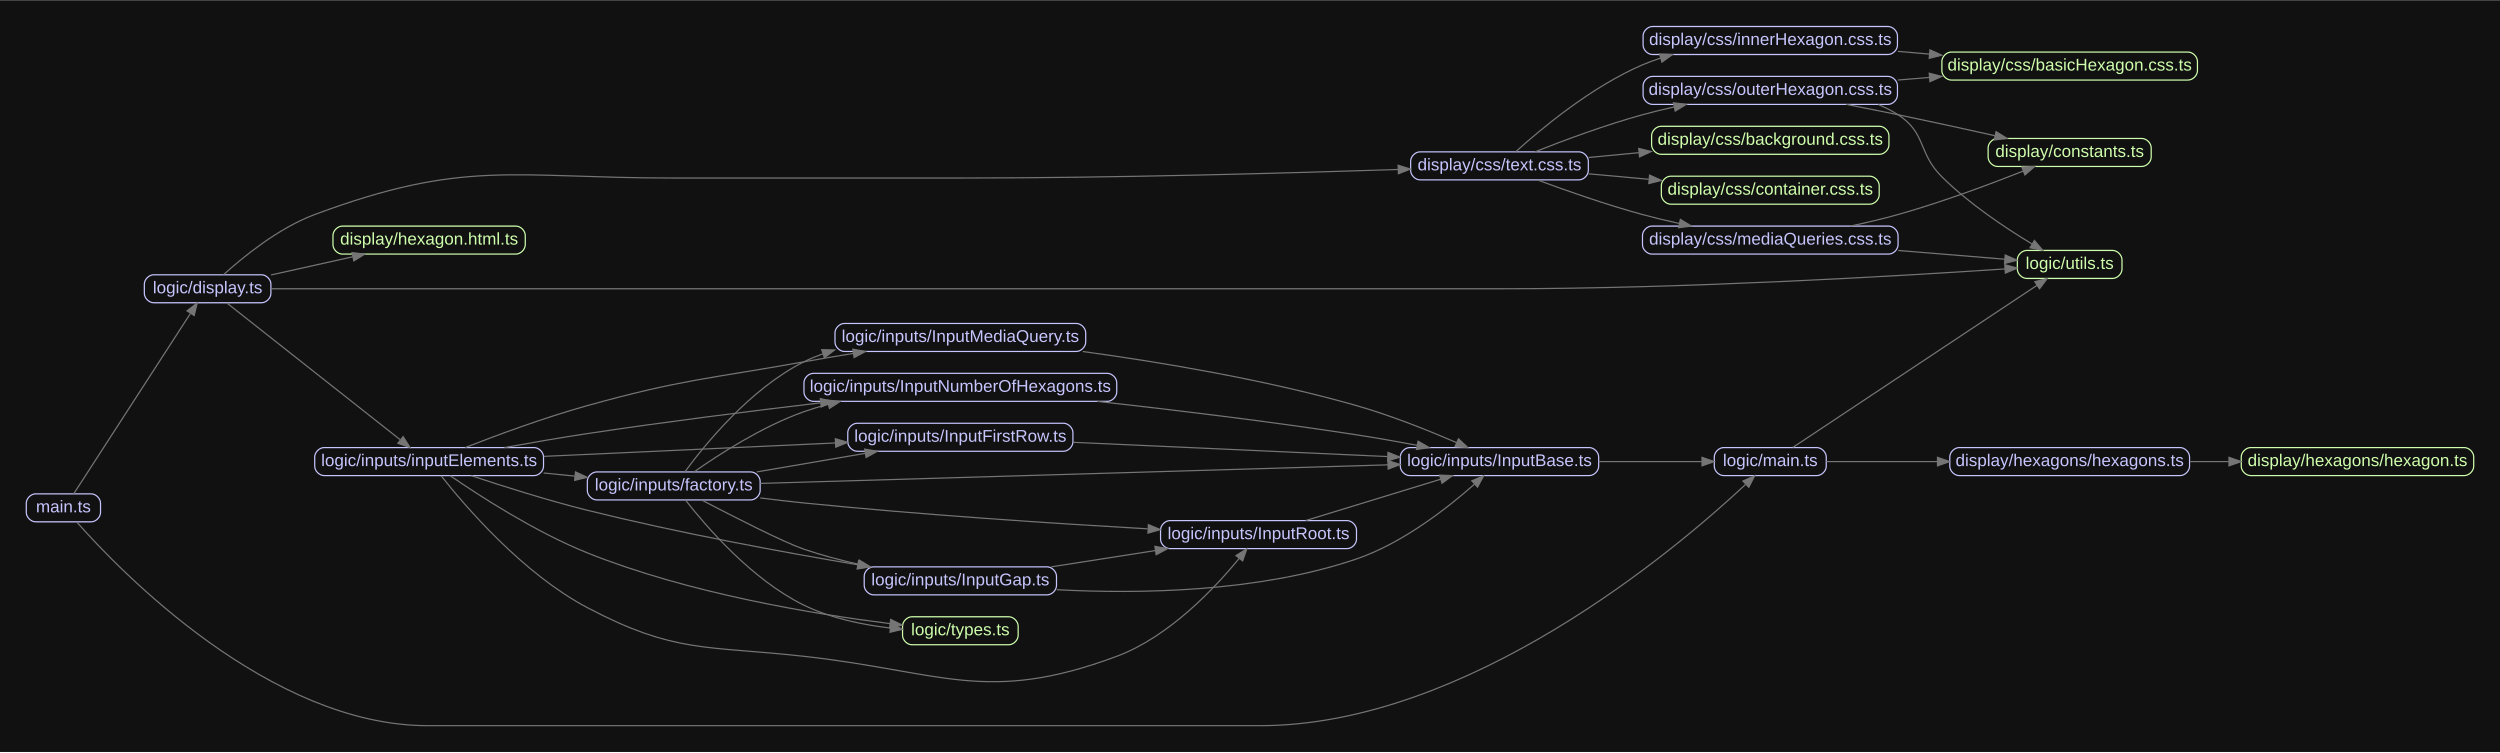
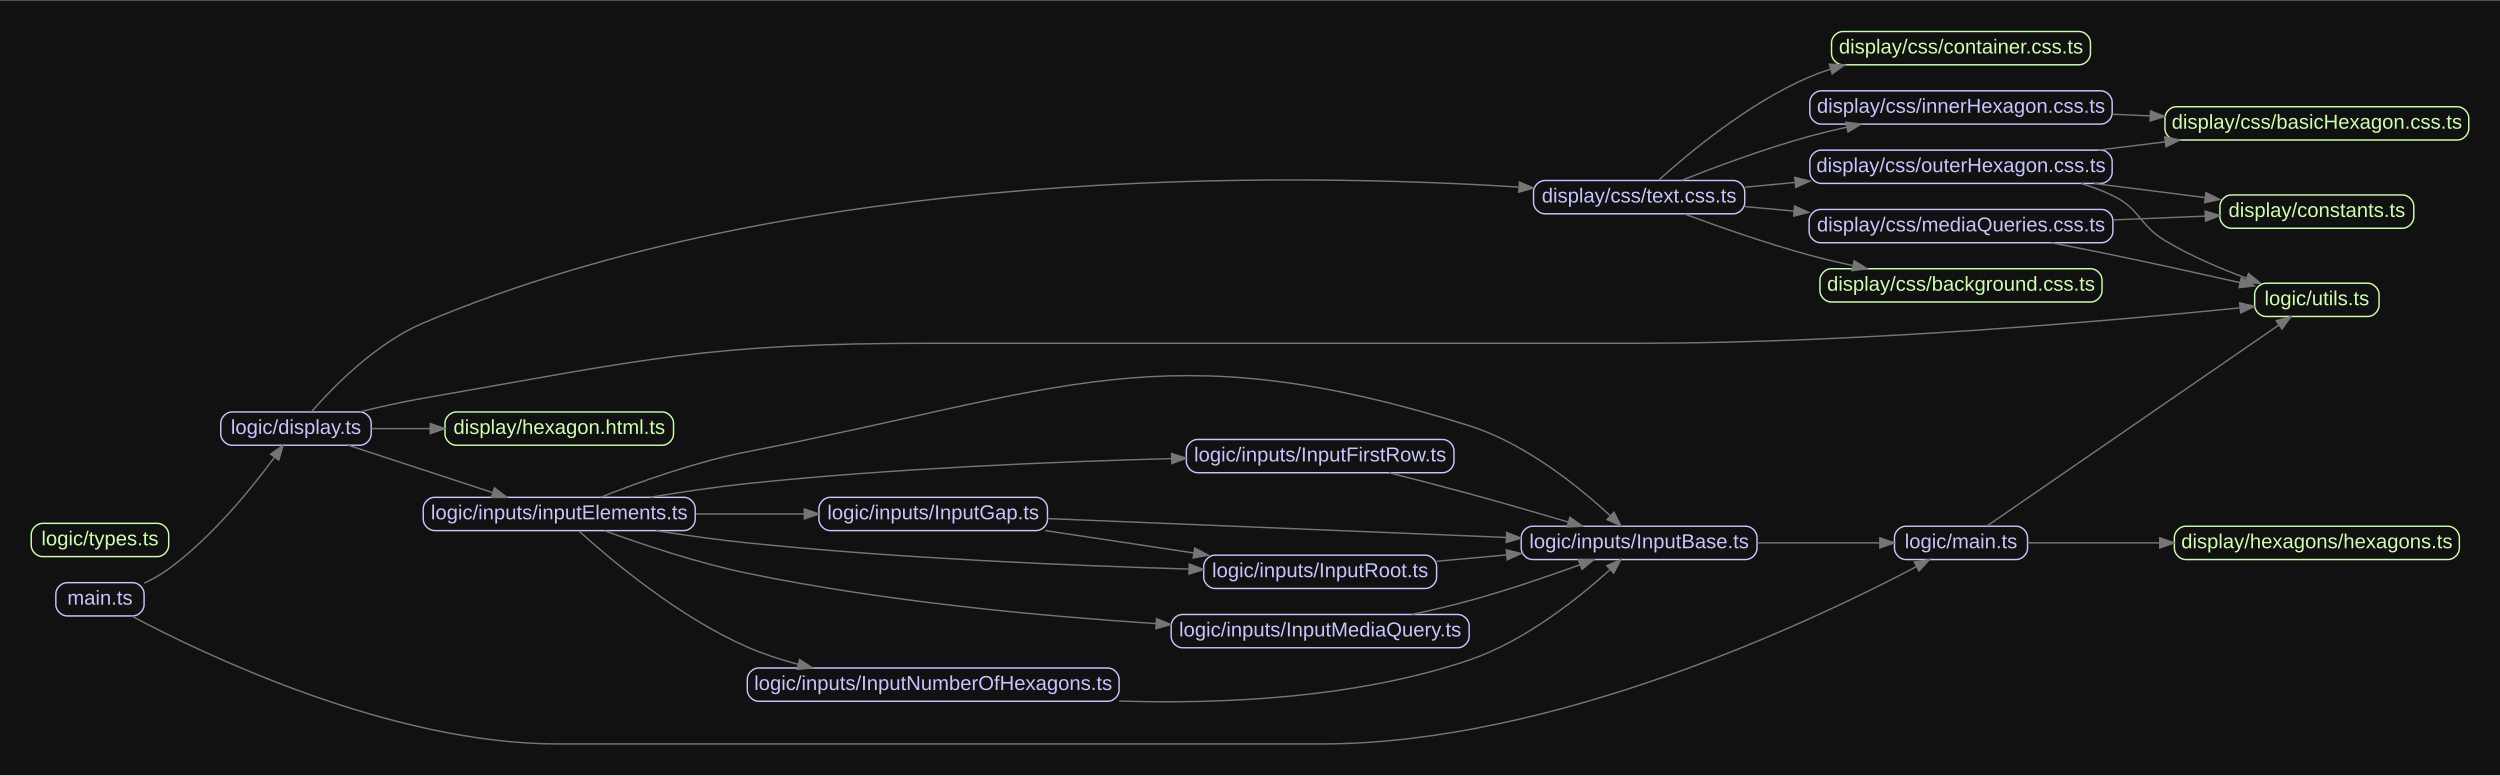
- <svg xmlns="http://www.w3.org/2000/svg" width="2054pt" height="618pt" viewBox="0.00 0.00 2054.20 617.70">
-   <g id="graph0" class="graph" transform="scale(1 1) rotate(0) translate(21.6 596.1)">
-     <polygon fill="#111111" stroke="transparent" points="-21.6,21.6 -21.6,-596.1 2032.6,-596.1 2032.6,21.6 -21.6,21.6" />
+ <svg xmlns="http://www.w3.org/2000/svg" width="1728pt" height="536pt" viewBox="0.00 0.00 1728.20 535.70">
+   <g id="graph0" class="graph" transform="scale(1 1) rotate(0) translate(21.6 514.1)">
+     <polygon fill="#111111" stroke="transparent" points="-21.6,21.6 -21.6,-514.1 1706.6,-514.1 1706.6,21.6 -21.6,21.6" />
    <g id="node1" class="node">
-       <path fill="none" stroke="#cfffac" d="M1738.33,-482.5C1738.33,-482.5 1619.67,-482.5 1619.67,-482.5 1615.83,-482.5 1612,-478.67 1612,-474.83 1612,-474.83 1612,-467.17 1612,-467.17 1612,-463.33 1615.83,-459.5 1619.67,-459.5 1619.67,-459.5 1738.33,-459.5 1738.33,-459.5 1742.17,-459.5 1746,-463.33 1746,-467.17 1746,-467.17 1746,-474.83 1746,-474.83 1746,-478.67 1742.17,-482.5 1738.33,-482.5" />
-       <text text-anchor="middle" x="1679" y="-467.3" font-family="Arial" font-size="14.00" fill="#cfffac">display/constants.ts</text>
+       <path fill="none" stroke="#cfffac" d="M1639.33,-379.5C1639.33,-379.5 1520.67,-379.5 1520.67,-379.5 1516.83,-379.5 1513,-375.67 1513,-371.83 1513,-371.83 1513,-364.17 1513,-364.17 1513,-360.33 1516.83,-356.5 1520.67,-356.5 1520.67,-356.5 1639.33,-356.5 1639.33,-356.5 1643.17,-356.5 1647,-360.33 1647,-364.17 1647,-364.17 1647,-371.83 1647,-371.83 1647,-375.67 1643.17,-379.5 1639.33,-379.5" />
+       <text text-anchor="middle" x="1580" y="-364.3" font-family="Arial" font-size="14.00" fill="#cfffac">display/constants.ts</text>
    </g>
    <g id="node2" class="node">
-       <path fill="none" stroke="#cfffac" d="M1522.83,-492.5C1522.83,-492.5 1343.17,-492.5 1343.17,-492.5 1339.33,-492.5 1335.5,-488.67 1335.5,-484.83 1335.5,-484.83 1335.5,-477.17 1335.5,-477.17 1335.5,-473.33 1339.33,-469.5 1343.17,-469.5 1343.17,-469.5 1522.83,-469.5 1522.83,-469.5 1526.67,-469.5 1530.5,-473.33 1530.5,-477.17 1530.5,-477.17 1530.5,-484.83 1530.5,-484.83 1530.5,-488.67 1526.67,-492.5 1522.83,-492.5" />
-       <text text-anchor="middle" x="1433" y="-477.3" font-family="Arial" font-size="14.00" fill="#cfffac">display/css/background.css.ts</text>
+       <path fill="none" stroke="#cfffac" d="M1423.83,-328.5C1423.83,-328.5 1244.17,-328.5 1244.17,-328.5 1240.33,-328.5 1236.5,-324.67 1236.5,-320.83 1236.5,-320.83 1236.5,-313.17 1236.5,-313.17 1236.5,-309.33 1240.33,-305.5 1244.17,-305.5 1244.17,-305.5 1423.83,-305.5 1423.83,-305.5 1427.67,-305.5 1431.5,-309.33 1431.5,-313.17 1431.5,-313.17 1431.5,-320.83 1431.5,-320.83 1431.5,-324.67 1427.67,-328.5 1423.83,-328.5" />
+       <text text-anchor="middle" x="1334" y="-313.3" font-family="Arial" font-size="14.00" fill="#cfffac">display/css/background.css.ts</text>
    </g>
    <g id="node3" class="node">
-       <path fill="none" stroke="#cfffac" d="M1776.33,-553.5C1776.33,-553.5 1581.67,-553.5 1581.67,-553.5 1577.83,-553.5 1574,-549.67 1574,-545.83 1574,-545.83 1574,-538.17 1574,-538.17 1574,-534.33 1577.83,-530.5 1581.67,-530.5 1581.67,-530.5 1776.33,-530.5 1776.33,-530.5 1780.17,-530.5 1784,-534.33 1784,-538.17 1784,-538.17 1784,-545.83 1784,-545.83 1784,-549.67 1780.17,-553.5 1776.33,-553.5" />
-       <text text-anchor="middle" x="1679" y="-538.3" font-family="Arial" font-size="14.00" fill="#cfffac">display/css/basicHexagon.css.ts</text>
+       <path fill="none" stroke="#cfffac" d="M1677.33,-440.5C1677.33,-440.5 1482.67,-440.5 1482.67,-440.5 1478.83,-440.5 1475,-436.67 1475,-432.83 1475,-432.83 1475,-425.17 1475,-425.17 1475,-421.33 1478.83,-417.5 1482.67,-417.5 1482.67,-417.5 1677.33,-417.5 1677.33,-417.5 1681.17,-417.5 1685,-421.33 1685,-425.17 1685,-425.17 1685,-432.83 1685,-432.83 1685,-436.67 1681.17,-440.5 1677.33,-440.5" />
+       <text text-anchor="middle" x="1580" y="-425.3" font-family="Arial" font-size="14.00" fill="#cfffac">display/css/basicHexagon.css.ts</text>
    </g>
    <g id="node4" class="node">
-       <path fill="none" stroke="#cfffac" d="M1514.83,-451.5C1514.83,-451.5 1351.17,-451.5 1351.17,-451.5 1347.33,-451.5 1343.5,-447.67 1343.5,-443.83 1343.5,-443.83 1343.5,-436.17 1343.5,-436.17 1343.5,-432.33 1347.33,-428.5 1351.17,-428.5 1351.17,-428.5 1514.83,-428.5 1514.83,-428.5 1518.67,-428.5 1522.5,-432.33 1522.5,-436.17 1522.5,-436.17 1522.5,-443.83 1522.5,-443.83 1522.5,-447.67 1518.67,-451.5 1514.83,-451.5" />
-       <text text-anchor="middle" x="1433" y="-436.3" font-family="Arial" font-size="14.00" fill="#cfffac">display/css/container.css.ts</text>
+       <path fill="none" stroke="#cfffac" d="M1415.83,-492.5C1415.83,-492.5 1252.17,-492.5 1252.17,-492.5 1248.33,-492.5 1244.5,-488.67 1244.5,-484.83 1244.5,-484.83 1244.5,-477.17 1244.5,-477.17 1244.5,-473.33 1248.33,-469.5 1252.17,-469.5 1252.17,-469.5 1415.83,-469.5 1415.83,-469.5 1419.67,-469.5 1423.5,-473.33 1423.5,-477.17 1423.5,-477.17 1423.5,-484.83 1423.5,-484.83 1423.5,-488.67 1419.67,-492.5 1415.83,-492.5" />
+       <text text-anchor="middle" x="1334" y="-477.3" font-family="Arial" font-size="14.00" fill="#cfffac">display/css/container.css.ts</text>
    </g>
    <g id="node5" class="node">
-       <path fill="none" stroke="#c6c5fe" d="M1529.83,-574.5C1529.83,-574.5 1336.17,-574.5 1336.17,-574.5 1332.33,-574.5 1328.5,-570.67 1328.5,-566.83 1328.5,-566.83 1328.5,-559.17 1328.5,-559.17 1328.5,-555.33 1332.33,-551.5 1336.17,-551.5 1336.17,-551.5 1529.83,-551.5 1529.83,-551.5 1533.67,-551.5 1537.5,-555.33 1537.5,-559.17 1537.5,-559.17 1537.5,-566.83 1537.5,-566.83 1537.5,-570.67 1533.67,-574.5 1529.83,-574.5" />
-       <text text-anchor="middle" x="1433" y="-559.3" font-family="Arial" font-size="14.00" fill="#c6c5fe">display/css/innerHexagon.css.ts</text>
+       <path fill="none" stroke="#c6c5fe" d="M1430.83,-451.5C1430.83,-451.5 1237.17,-451.5 1237.17,-451.5 1233.33,-451.5 1229.5,-447.67 1229.5,-443.83 1229.5,-443.83 1229.5,-436.17 1229.5,-436.17 1229.5,-432.33 1233.33,-428.5 1237.17,-428.5 1237.17,-428.5 1430.83,-428.5 1430.83,-428.5 1434.67,-428.5 1438.5,-432.33 1438.5,-436.17 1438.5,-436.17 1438.5,-443.83 1438.5,-443.83 1438.5,-447.67 1434.67,-451.5 1430.83,-451.5" />
+       <text text-anchor="middle" x="1334" y="-436.3" font-family="Arial" font-size="14.00" fill="#c6c5fe">display/css/innerHexagon.css.ts</text>
    </g>
    <g id="edge1" class="edge">
-       <path fill="none" stroke="#757575" d="M1537.83,-554.06C1546.41,-553.33 1555.11,-552.58 1563.76,-551.83" />
-       <polygon fill="#757575" stroke="#757575" points="1564.21,-555.31 1573.87,-550.96 1563.61,-548.33 1564.21,-555.31" />
+       <path fill="none" stroke="#757575" d="M1438.83,-435.32C1447.41,-434.93 1456.11,-434.54 1464.76,-434.15" />
+       <polygon fill="#757575" stroke="#757575" points="1465.04,-437.64 1474.87,-433.69 1464.72,-430.65 1465.04,-437.64" />
    </g>
    <g id="node6" class="node">
-       <path fill="none" stroke="#c6c5fe" d="M1530.33,-410.5C1530.33,-410.5 1335.67,-410.5 1335.67,-410.5 1331.83,-410.5 1328,-406.67 1328,-402.83 1328,-402.83 1328,-395.17 1328,-395.17 1328,-391.33 1331.83,-387.5 1335.67,-387.5 1335.67,-387.5 1530.33,-387.5 1530.33,-387.5 1534.17,-387.5 1538,-391.33 1538,-395.17 1538,-395.17 1538,-402.83 1538,-402.83 1538,-406.67 1534.17,-410.5 1530.33,-410.5" />
-       <text text-anchor="middle" x="1433" y="-395.3" font-family="Arial" font-size="14.00" fill="#c6c5fe">display/css/mediaQueries.css.ts</text>
+       <path fill="none" stroke="#c6c5fe" d="M1431.33,-369.5C1431.33,-369.5 1236.67,-369.5 1236.67,-369.5 1232.83,-369.5 1229,-365.67 1229,-361.83 1229,-361.83 1229,-354.17 1229,-354.17 1229,-350.33 1232.83,-346.5 1236.67,-346.5 1236.67,-346.5 1431.33,-346.5 1431.33,-346.5 1435.17,-346.5 1439,-350.33 1439,-354.17 1439,-354.17 1439,-361.83 1439,-361.83 1439,-365.67 1435.17,-369.5 1431.33,-369.5" />
+       <text text-anchor="middle" x="1334" y="-354.3" font-family="Arial" font-size="14.00" fill="#c6c5fe">display/css/mediaQueries.css.ts</text>
    </g>
    <g id="edge2" class="edge">
-       <path fill="none" stroke="#757575" d="M1498.71,-410.5C1511.8,-413.26 1525.41,-416.46 1538,-420 1573.53,-430 1612.94,-444.69 1640.87,-455.74" />
-       <polygon fill="#757575" stroke="#757575" points="1639.66,-459.03 1650.25,-459.49 1642.26,-452.53 1639.66,-459.03" />
+       <path fill="none" stroke="#757575" d="M1439.19,-362.27C1460.57,-363.15 1482.7,-364.05 1502.88,-364.88" />
+       <polygon fill="#757575" stroke="#757575" points="1502.79,-368.38 1512.92,-365.29 1503.07,-361.39 1502.79,-368.38" />
    </g>
    <g id="node7" class="node">
-       <path fill="none" stroke="#cfffac" d="M1714.33,-390.5C1714.33,-390.5 1643.67,-390.5 1643.67,-390.5 1639.83,-390.5 1636,-386.67 1636,-382.83 1636,-382.83 1636,-375.17 1636,-375.17 1636,-371.33 1639.83,-367.5 1643.67,-367.5 1643.67,-367.5 1714.33,-367.5 1714.33,-367.5 1718.17,-367.5 1722,-371.33 1722,-375.17 1722,-375.17 1722,-382.83 1722,-382.83 1722,-386.67 1718.17,-390.5 1714.33,-390.5" />
-       <text text-anchor="middle" x="1679" y="-375.3" font-family="Arial" font-size="14.00" fill="#cfffac">logic/utils.ts</text>
+       <path fill="none" stroke="#cfffac" d="M1615.33,-318.5C1615.33,-318.5 1544.67,-318.5 1544.67,-318.5 1540.83,-318.5 1537,-314.67 1537,-310.83 1537,-310.83 1537,-303.17 1537,-303.17 1537,-299.33 1540.83,-295.5 1544.67,-295.5 1544.67,-295.5 1615.33,-295.5 1615.33,-295.5 1619.17,-295.5 1623,-299.33 1623,-303.17 1623,-303.17 1623,-310.83 1623,-310.83 1623,-314.67 1619.17,-318.5 1615.33,-318.5" />
+       <text text-anchor="middle" x="1580" y="-303.3" font-family="Arial" font-size="14.00" fill="#cfffac">logic/utils.ts</text>
    </g>
    <g id="edge3" class="edge">
-       <path fill="none" stroke="#757575" d="M1538.19,-390.46C1568.35,-387.99 1600.01,-385.39 1625.55,-383.3" />
-       <polygon fill="#757575" stroke="#757575" points="1626.06,-386.77 1635.74,-382.46 1625.49,-379.79 1626.06,-386.77" />
+       <path fill="none" stroke="#757575" d="M1396.37,-346.49C1410.4,-343.78 1425.23,-340.85 1439,-338 1468.18,-331.96 1500.68,-324.79 1527.02,-318.87" />
+       <polygon fill="#757575" stroke="#757575" points="1527.81,-322.28 1536.79,-316.67 1526.27,-315.45 1527.81,-322.28" />
    </g>
    <g id="node8" class="node">
-       <path fill="none" stroke="#c6c5fe" d="M1529.83,-533.5C1529.83,-533.5 1336.17,-533.5 1336.17,-533.5 1332.33,-533.5 1328.5,-529.67 1328.5,-525.83 1328.5,-525.83 1328.5,-518.17 1328.5,-518.17 1328.5,-514.33 1332.33,-510.5 1336.17,-510.5 1336.17,-510.5 1529.83,-510.5 1529.83,-510.5 1533.67,-510.5 1537.5,-514.33 1537.5,-518.17 1537.5,-518.17 1537.5,-525.83 1537.5,-525.83 1537.5,-529.67 1533.67,-533.5 1529.83,-533.5" />
-       <text text-anchor="middle" x="1433" y="-518.3" font-family="Arial" font-size="14.00" fill="#c6c5fe">display/css/outerHexagon.css.ts</text>
+       <path fill="none" stroke="#c6c5fe" d="M1430.83,-410.5C1430.83,-410.5 1237.17,-410.5 1237.17,-410.5 1233.33,-410.5 1229.5,-406.67 1229.5,-402.83 1229.5,-402.83 1229.5,-395.17 1229.5,-395.17 1229.5,-391.33 1233.33,-387.5 1237.17,-387.5 1237.17,-387.5 1430.83,-387.5 1430.83,-387.5 1434.67,-387.5 1438.5,-391.33 1438.5,-395.17 1438.5,-395.17 1438.5,-402.83 1438.5,-402.83 1438.5,-406.67 1434.67,-410.5 1430.83,-410.5" />
+       <text text-anchor="middle" x="1334" y="-395.3" font-family="Arial" font-size="14.00" fill="#c6c5fe">display/css/outerHexagon.css.ts</text>
    </g>
    <g id="edge4" class="edge">
-       <path fill="none" stroke="#757575" d="M1495.37,-510.49C1509.4,-507.78 1524.23,-504.85 1538,-502 1564.14,-496.59 1592.94,-490.28 1617.59,-484.76" />
-       <polygon fill="#757575" stroke="#757575" points="1618.54,-488.14 1627.53,-482.53 1617,-481.31 1618.54,-488.14" />
+       <path fill="none" stroke="#757575" d="M1425.86,-387.46C1451.11,-384.25 1478.27,-380.8 1502.6,-377.71" />
+       <polygon fill="#757575" stroke="#757575" points="1503.37,-381.14 1512.84,-376.41 1502.48,-374.19 1503.37,-381.14" />
    </g>
    <g id="edge5" class="edge">
-       <path fill="none" stroke="#757575" d="M1537.83,-530.51C1546.41,-531.21 1555.11,-531.93 1563.76,-532.64" />
-       <polygon fill="#757575" stroke="#757575" points="1563.62,-536.14 1573.87,-533.46 1564.19,-529.16 1563.62,-536.14" />
+       <path fill="none" stroke="#757575" d="M1428.64,-410.51C1443.85,-412.38 1459.69,-414.33 1475.13,-416.23" />
+       <polygon fill="#757575" stroke="#757575" points="1474.86,-419.72 1485.21,-417.47 1475.71,-412.77 1474.86,-419.72" />
    </g>
    <g id="edge6" class="edge">
-       <path fill="none" stroke="#757575" d="M1521.66,-510.4C1527.39,-508.06 1532.9,-505.29 1538,-502 1561.31,-486.96 1554.29,-470.53 1574,-451 1596.25,-428.95 1625.99,-409.12 1647.96,-395.88" />
-       <polygon fill="#757575" stroke="#757575" points="1650.03,-398.73 1656.86,-390.63 1646.47,-392.7 1650.03,-398.73" />
+       <path fill="none" stroke="#757575" d="M1416.95,-387.49C1424.58,-385.16 1432.05,-382.36 1439,-379 1458.01,-369.81 1456.92,-358.91 1475,-348 1492.46,-337.46 1513.12,-328.66 1531.4,-321.95" />
+       <polygon fill="#757575" stroke="#757575" points="1532.75,-325.19 1541,-318.54 1530.4,-318.59 1532.75,-325.19" />
    </g>
    <g id="node9" class="node">
-       <path fill="none" stroke="#c6c5fe" d="M1275.83,-471.5C1275.83,-471.5 1145.17,-471.5 1145.17,-471.5 1141.33,-471.5 1137.5,-467.67 1137.5,-463.83 1137.5,-463.83 1137.5,-456.17 1137.5,-456.17 1137.5,-452.33 1141.33,-448.5 1145.17,-448.5 1145.17,-448.5 1275.83,-448.5 1275.83,-448.5 1279.67,-448.5 1283.5,-452.33 1283.5,-456.17 1283.5,-456.17 1283.5,-463.83 1283.5,-463.83 1283.5,-467.67 1279.67,-471.5 1275.83,-471.5" />
-       <text text-anchor="middle" x="1210.5" y="-456.3" font-family="Arial" font-size="14.00" fill="#c6c5fe">display/css/text.css.ts</text>
+       <path fill="none" stroke="#c6c5fe" d="M1176.83,-389.5C1176.83,-389.5 1046.17,-389.5 1046.17,-389.5 1042.33,-389.5 1038.5,-385.67 1038.5,-381.83 1038.5,-381.83 1038.5,-374.17 1038.5,-374.17 1038.5,-370.33 1042.33,-366.5 1046.17,-366.5 1046.17,-366.5 1176.83,-366.5 1176.83,-366.5 1180.67,-366.5 1184.5,-370.33 1184.5,-374.17 1184.5,-374.17 1184.5,-381.83 1184.5,-381.83 1184.5,-385.67 1180.67,-389.5 1176.83,-389.5" />
+       <text text-anchor="middle" x="1111.5" y="-374.3" font-family="Arial" font-size="14.00" fill="#c6c5fe">display/css/text.css.ts</text>
    </g>
    <g id="edge7" class="edge">
-       <path fill="none" stroke="#757575" d="M1283.7,-466.88C1296.94,-468.14 1311.01,-469.48 1325.02,-470.81" />
-       <polygon fill="#757575" stroke="#757575" points="1324.9,-474.32 1335.19,-471.78 1325.57,-467.35 1324.9,-474.32" />
+       <path fill="none" stroke="#757575" d="M1142.82,-366.36C1166.13,-357.71 1199.28,-346.06 1229,-338 1238.67,-335.38 1248.92,-332.92 1259.07,-330.68" />
+       <polygon fill="#757575" stroke="#757575" points="1260.12,-334.03 1269.17,-328.51 1258.65,-327.19 1260.12,-334.03" />
    </g>
    <g id="edge8" class="edge">
-       <path fill="none" stroke="#757575" d="M1283.7,-453.45C1299.51,-452.02 1316.51,-450.48 1333.16,-448.97" />
-       <polygon fill="#757575" stroke="#757575" points="1333.82,-452.42 1343.47,-448.03 1333.19,-445.45 1333.82,-452.42" />
+       <path fill="none" stroke="#757575" d="M1124.99,-389.74C1145.19,-408.01 1186.99,-443.02 1229,-461 1233.74,-463.03 1238.69,-464.85 1243.74,-466.49" />
+       <polygon fill="#757575" stroke="#757575" points="1242.98,-469.92 1253.56,-469.42 1244.98,-463.21 1242.98,-469.92" />
    </g>
    <g id="edge9" class="edge">
-       <path fill="none" stroke="#757575" d="M1223.99,-471.74C1244.19,-490.01 1285.99,-525.02 1328,-543 1332.74,-545.03 1337.69,-546.85 1342.74,-548.49" />
-       <polygon fill="#757575" stroke="#757575" points="1341.98,-551.92 1352.56,-551.42 1343.98,-545.21 1341.98,-551.92" />
+       <path fill="none" stroke="#757575" d="M1140.83,-389.62C1164.17,-398.85 1198.32,-411.57 1229,-420 1237.37,-422.3 1246.2,-424.43 1255.02,-426.38" />
+       <polygon fill="#757575" stroke="#757575" points="1254.44,-429.83 1264.95,-428.5 1255.91,-422.99 1254.44,-429.83" />
    </g>
    <g id="edge10" class="edge">
-       <path fill="none" stroke="#757575" d="M1241.82,-448.36C1265.13,-439.71 1298.28,-428.06 1328,-420 1337.67,-417.38 1347.92,-414.92 1358.07,-412.68" />
-       <polygon fill="#757575" stroke="#757575" points="1359.12,-416.03 1368.17,-410.51 1357.65,-409.19 1359.12,-416.03" />
+       <path fill="none" stroke="#757575" d="M1184.7,-371.45C1195.58,-370.46 1207.02,-369.43 1218.53,-368.38" />
+       <polygon fill="#757575" stroke="#757575" points="1219,-371.85 1228.64,-367.47 1218.37,-364.88 1219,-371.85" />
    </g>
    <g id="edge11" class="edge">
-       <path fill="none" stroke="#757575" d="M1239.83,-471.62C1263.17,-480.85 1297.32,-493.57 1328,-502 1336.37,-504.3 1345.2,-506.43 1354.02,-508.38" />
-       <polygon fill="#757575" stroke="#757575" points="1353.44,-511.83 1363.95,-510.5 1354.91,-504.99 1353.44,-511.83" />
+       <path fill="none" stroke="#757575" d="M1184.7,-384.88C1195.77,-385.93 1207.43,-387.04 1219.14,-388.16" />
+       <polygon fill="#757575" stroke="#757575" points="1219.15,-391.67 1229.44,-389.14 1219.82,-384.7 1219.15,-391.67" />
    </g>
    <g id="node10" class="node">
-       <path fill="none" stroke="#cfffac" d="M402.33,-410.5C402.33,-410.5 259.67,-410.5 259.67,-410.5 255.83,-410.5 252,-406.67 252,-402.83 252,-402.83 252,-395.17 252,-395.17 252,-391.33 255.83,-387.5 259.67,-387.5 259.67,-387.5 402.33,-387.5 402.33,-387.5 406.17,-387.5 410,-391.33 410,-395.17 410,-395.17 410,-402.83 410,-402.83 410,-406.67 406.17,-410.5 402.33,-410.5" />
-       <text text-anchor="middle" x="331" y="-395.3" font-family="Arial" font-size="14.00" fill="#cfffac">display/hexagon.html.ts</text>
+       <path fill="none" stroke="#cfffac" d="M436.33,-229.5C436.33,-229.5 293.67,-229.5 293.67,-229.5 289.83,-229.5 286,-225.67 286,-221.83 286,-221.83 286,-214.17 286,-214.17 286,-210.33 289.83,-206.5 293.67,-206.5 293.67,-206.5 436.33,-206.5 436.33,-206.5 440.17,-206.5 444,-210.33 444,-214.17 444,-214.17 444,-221.83 444,-221.83 444,-225.67 440.17,-229.5 436.33,-229.5" />
+       <text text-anchor="middle" x="365" y="-214.3" font-family="Arial" font-size="14.00" fill="#cfffac">display/hexagon.html.ts</text>
    </g>
    <g id="node11" class="node">
-       <path fill="none" stroke="#cfffac" d="M2003.33,-228.5C2003.33,-228.5 1827.67,-228.5 1827.67,-228.5 1823.83,-228.5 1820,-224.67 1820,-220.83 1820,-220.83 1820,-213.17 1820,-213.17 1820,-209.33 1823.83,-205.5 1827.67,-205.5 1827.67,-205.5 2003.33,-205.5 2003.33,-205.5 2007.17,-205.5 2011,-209.33 2011,-213.17 2011,-213.17 2011,-220.83 2011,-220.83 2011,-224.67 2007.17,-228.5 2003.33,-228.5" />
-       <text text-anchor="middle" x="1915.5" y="-213.3" font-family="Arial" font-size="14.00" fill="#cfffac">display/hexagons/hexagon.ts</text>
+       <path fill="none" stroke="#cfffac" d="M1670.83,-150.5C1670.83,-150.5 1489.17,-150.5 1489.17,-150.5 1485.33,-150.5 1481.5,-146.67 1481.5,-142.83 1481.5,-142.83 1481.5,-135.17 1481.5,-135.17 1481.5,-131.33 1485.33,-127.5 1489.17,-127.5 1489.17,-127.5 1670.83,-127.5 1670.83,-127.5 1674.67,-127.5 1678.5,-131.33 1678.5,-135.17 1678.5,-135.17 1678.5,-142.83 1678.5,-142.83 1678.5,-146.67 1674.67,-150.5 1670.83,-150.5" />
+       <text text-anchor="middle" x="1580" y="-135.3" font-family="Arial" font-size="14.00" fill="#cfffac">display/hexagons/hexagons.ts</text>
    </g>
    <g id="node12" class="node">
-       <path fill="none" stroke="#c6c5fe" d="M1769.83,-228.5C1769.83,-228.5 1588.17,-228.5 1588.17,-228.5 1584.33,-228.5 1580.5,-224.67 1580.5,-220.83 1580.5,-220.83 1580.5,-213.17 1580.5,-213.17 1580.5,-209.33 1584.33,-205.5 1588.17,-205.5 1588.17,-205.5 1769.83,-205.5 1769.83,-205.5 1773.67,-205.5 1777.5,-209.33 1777.5,-213.17 1777.5,-213.17 1777.5,-220.83 1777.5,-220.83 1777.5,-224.67 1773.67,-228.5 1769.83,-228.5" />
-       <text text-anchor="middle" x="1679" y="-213.3" font-family="Arial" font-size="14.00" fill="#c6c5fe">display/hexagons/hexagons.ts</text>
+       <path fill="none" stroke="#c6c5fe" d="M227.33,-229.5C227.33,-229.5 138.67,-229.5 138.67,-229.5 134.83,-229.5 131,-225.67 131,-221.83 131,-221.83 131,-214.17 131,-214.17 131,-210.33 134.83,-206.5 138.67,-206.5 138.67,-206.5 227.33,-206.5 227.33,-206.5 231.17,-206.5 235,-210.33 235,-214.17 235,-214.17 235,-221.83 235,-221.83 235,-225.67 231.17,-229.5 227.33,-229.5" />
+       <text text-anchor="middle" x="183" y="-214.3" font-family="Arial" font-size="14.00" fill="#c6c5fe">logic/display.ts</text>
+     </g>
+     <g id="edge15" class="edge">
+       <path fill="none" stroke="#757575" d="M227.14,-229.58C241.06,-233 256.61,-236.5 271,-239 425.81,-265.94 465.37,-277 622.5,-277 622.5,-277 622.5,-277 1112.5,-277 1263.21,-277 1440.74,-292.79 1526.88,-301.46" />
+       <polygon fill="#757575" stroke="#757575" points="1526.62,-304.95 1536.92,-302.48 1527.33,-297.98 1526.62,-304.95" />
    </g>
    <g id="edge12" class="edge">
-       <path fill="none" stroke="#757575" d="M1777.75,-217C1788.32,-217 1799.11,-217 1809.76,-217" />
-       <polygon fill="#757575" stroke="#757575" points="1809.92,-220.5 1819.92,-217 1809.92,-213.5 1809.92,-220.5" />
+       <path fill="none" stroke="#757575" d="M193.57,-229.54C208.25,-246.35 238.14,-277.08 271,-291 530.16,-400.78 873.05,-394.8 1028.11,-384.97" />
+       <polygon fill="#757575" stroke="#757575" points="1028.75,-388.43 1038.5,-384.29 1028.29,-381.45 1028.75,-388.43" />
+     </g>
+     <g id="edge13" class="edge">
+       <path fill="none" stroke="#757575" d="M235.1,-218C247.81,-218 261.81,-218 275.75,-218" />
+       <polygon fill="#757575" stroke="#757575" points="275.87,-221.5 285.87,-218 275.87,-214.5 275.87,-221.5" />
    </g>
    <g id="node13" class="node">
-       <path fill="none" stroke="#c6c5fe" d="M193.33,-370.5C193.33,-370.5 104.67,-370.5 104.67,-370.5 100.83,-370.5 97,-366.67 97,-362.83 97,-362.83 97,-355.17 97,-355.17 97,-351.33 100.83,-347.5 104.67,-347.5 104.67,-347.5 193.33,-347.5 193.33,-347.5 197.17,-347.5 201,-351.33 201,-355.17 201,-355.17 201,-362.83 201,-362.83 201,-366.67 197.17,-370.5 193.33,-370.5" />
-       <text text-anchor="middle" x="149" y="-355.3" font-family="Arial" font-size="14.00" fill="#c6c5fe">logic/display.ts</text>
+       <path fill="none" stroke="#c6c5fe" d="M451.33,-170.5C451.33,-170.5 278.67,-170.5 278.67,-170.5 274.83,-170.5 271,-166.67 271,-162.83 271,-162.83 271,-155.17 271,-155.17 271,-151.33 274.83,-147.5 278.67,-147.5 278.67,-147.5 451.33,-147.5 451.33,-147.5 455.17,-147.5 459,-151.33 459,-155.17 459,-155.17 459,-162.83 459,-162.83 459,-166.67 455.17,-170.5 451.33,-170.5" />
+       <text text-anchor="middle" x="365" y="-155.3" font-family="Arial" font-size="14.00" fill="#c6c5fe">logic/inputs/inputElements.ts</text>
+     </g>
+     <g id="edge14" class="edge">
+       <path fill="none" stroke="#757575" d="M219.13,-206.48C247.66,-197.13 288.08,-183.89 318.98,-173.76" />
+       <polygon fill="#757575" stroke="#757575" points="320.24,-177.03 328.65,-170.59 318.06,-170.38 320.24,-177.03" />
+     </g>
+     <g id="node14" class="node">
+       <path fill="none" stroke="#c6c5fe" d="M1185.33,-150.5C1185.33,-150.5 1037.67,-150.5 1037.67,-150.5 1033.83,-150.5 1030,-146.67 1030,-142.83 1030,-142.83 1030,-135.17 1030,-135.17 1030,-131.33 1033.83,-127.5 1037.67,-127.5 1037.67,-127.5 1185.33,-127.5 1185.33,-127.5 1189.17,-127.5 1193,-131.33 1193,-135.17 1193,-135.17 1193,-142.83 1193,-142.83 1193,-146.67 1189.17,-150.5 1185.33,-150.5" />
+       <text text-anchor="middle" x="1111.5" y="-135.3" font-family="Arial" font-size="14.00" fill="#c6c5fe">logic/inputs/InputBase.ts</text>
+     </g>
+     <g id="edge23" class="edge">
+       <path fill="none" stroke="#757575" d="M393.62,-170.55C419.36,-180.74 459.08,-195.03 495,-202 712.86,-244.25 782.24,-286.38 994,-220 1032.77,-207.85 1069.94,-177.73 1091.48,-157.85" />
+       <polygon fill="#757575" stroke="#757575" points="1094.08,-160.2 1098.94,-150.78 1089.27,-155.12 1094.08,-160.2" />
+     </g>
+     <g id="node16" class="node">
+       <path fill="none" stroke="#c6c5fe" d="M975.83,-210.5C975.83,-210.5 806.17,-210.5 806.17,-210.5 802.33,-210.5 798.5,-206.67 798.5,-202.83 798.5,-202.83 798.5,-195.17 798.5,-195.17 798.5,-191.33 802.33,-187.5 806.17,-187.5 806.17,-187.5 975.83,-187.5 975.83,-187.5 979.67,-187.5 983.5,-191.33 983.5,-195.17 983.5,-195.17 983.5,-202.83 983.5,-202.83 983.5,-206.67 979.67,-210.5 975.83,-210.5" />
+       <text text-anchor="middle" x="891" y="-195.3" font-family="Arial" font-size="14.00" fill="#c6c5fe">logic/inputs/InputFirstRow.ts</text>
+     </g>
+     <g id="edge24" class="edge">
+       <path fill="none" stroke="#757575" d="M427.81,-170.52C449.04,-174.09 473,-177.69 495,-180 594.36,-190.44 708.4,-195.15 788.32,-197.27" />
+       <polygon fill="#757575" stroke="#757575" points="788.3,-200.77 798.39,-197.53 788.48,-193.78 788.3,-200.77" />
+     </g>
+     <g id="node17" class="node">
+       <path fill="none" stroke="#c6c5fe" d="M694.83,-170.5C694.83,-170.5 552.17,-170.5 552.17,-170.5 548.33,-170.5 544.5,-166.67 544.5,-162.83 544.5,-162.83 544.5,-155.17 544.5,-155.17 544.5,-151.33 548.33,-147.5 552.17,-147.5 552.17,-147.5 694.83,-147.5 694.83,-147.5 698.67,-147.5 702.5,-151.33 702.5,-155.17 702.5,-155.17 702.5,-162.83 702.5,-162.83 702.5,-166.67 698.67,-170.5 694.83,-170.5" />
+       <text text-anchor="middle" x="623.5" y="-155.3" font-family="Arial" font-size="14.00" fill="#c6c5fe">logic/inputs/InputGap.ts</text>
+     </g>
+     <g id="edge25" class="edge">
+       <path fill="none" stroke="#757575" d="M459.33,-159C483.77,-159 510.04,-159 534.21,-159" />
+       <polygon fill="#757575" stroke="#757575" points="534.43,-162.5 544.43,-159 534.43,-155.5 534.43,-162.5" />
+     </g>
+     <g id="node18" class="node">
+       <path fill="none" stroke="#c6c5fe" d="M963.83,-130.5C963.83,-130.5 818.17,-130.5 818.17,-130.5 814.33,-130.5 810.5,-126.67 810.5,-122.83 810.5,-122.83 810.5,-115.17 810.5,-115.17 810.5,-111.33 814.33,-107.5 818.17,-107.5 818.17,-107.5 963.83,-107.5 963.83,-107.5 967.67,-107.5 971.5,-111.33 971.5,-115.17 971.5,-115.17 971.5,-122.83 971.5,-122.83 971.5,-126.67 967.67,-130.5 963.83,-130.5" />
+       <text text-anchor="middle" x="891" y="-115.3" font-family="Arial" font-size="14.00" fill="#c6c5fe">logic/inputs/InputRoot.ts</text>
+     </g>
+     <g id="edge28" class="edge">
+       <path fill="none" stroke="#757575" d="M431.79,-147.46C452.01,-144.27 474.37,-141.12 495,-139 599.48,-128.28 720.12,-123.23 800.31,-120.9" />
+       <polygon fill="#757575" stroke="#757575" points="800.48,-124.4 810.38,-120.62 800.28,-117.4 800.48,-124.4" />
+     </g>
+     <g id="node19" class="node">
+       <path fill="none" stroke="#c6c5fe" d="M986.33,-89.5C986.33,-89.5 795.67,-89.5 795.67,-89.5 791.83,-89.5 788,-85.67 788,-81.83 788,-81.83 788,-74.17 788,-74.17 788,-70.33 791.83,-66.5 795.67,-66.5 795.67,-66.5 986.33,-66.5 986.33,-66.5 990.17,-66.5 994,-70.33 994,-74.17 994,-74.17 994,-81.83 994,-81.83 994,-85.67 990.17,-89.5 986.33,-89.5" />
+       <text text-anchor="middle" x="891" y="-74.3" font-family="Arial" font-size="14.00" fill="#c6c5fe">logic/inputs/InputMediaQuery.ts</text>
+     </g>
+     <g id="edge26" class="edge">
+       <path fill="none" stroke="#757575" d="M396.28,-147.41C422.13,-138 460.48,-125.15 495,-118 589.17,-98.49 698.04,-88.36 777.6,-83.19" />
+       <polygon fill="#757575" stroke="#757575" points="777.88,-86.68 787.64,-82.55 777.44,-79.69 777.88,-86.68" />
+     </g>
+     <g id="node20" class="node">
+       <path fill="none" stroke="#c6c5fe" d="M744.33,-52.5C744.33,-52.5 502.67,-52.5 502.67,-52.5 498.83,-52.5 495,-48.67 495,-44.83 495,-44.83 495,-37.17 495,-37.17 495,-33.33 498.83,-29.5 502.67,-29.5 502.67,-29.5 744.33,-29.5 744.33,-29.5 748.17,-29.5 752,-33.33 752,-37.17 752,-37.17 752,-44.83 752,-44.83 752,-48.67 748.17,-52.5 744.33,-52.5" />
+       <text text-anchor="middle" x="623.5" y="-37.3" font-family="Arial" font-size="14.00" fill="#c6c5fe">logic/inputs/InputNumberOfHexagons.ts</text>
+     </g>
+     <g id="edge27" class="edge">
+       <path fill="none" stroke="#757575" d="M378.43,-147.34C400.24,-127.58 447.58,-87.63 495,-67 506.12,-62.16 518.17,-58.21 530.29,-54.99" />
+       <polygon fill="#757575" stroke="#757575" points="531.15,-58.38 540,-52.56 529.45,-51.59 531.15,-58.38" />
+     </g>
+     <g id="node15" class="node">
+       <path fill="none" stroke="#c6c5fe" d="M1372.33,-150.5C1372.33,-150.5 1295.67,-150.5 1295.67,-150.5 1291.83,-150.5 1288,-146.67 1288,-142.83 1288,-142.83 1288,-135.17 1288,-135.17 1288,-131.33 1291.83,-127.5 1295.67,-127.5 1295.67,-127.5 1372.33,-127.5 1372.33,-127.5 1376.17,-127.5 1380,-131.33 1380,-135.17 1380,-135.17 1380,-142.83 1380,-142.83 1380,-146.67 1376.17,-150.5 1372.33,-150.5" />
+       <text text-anchor="middle" x="1334" y="-135.3" font-family="Arial" font-size="14.00" fill="#c6c5fe">logic/main.ts</text>
    </g>
    <g id="edge16" class="edge">
-       <path fill="none" stroke="#757575" d="M201.15,-359C274.28,-359 412.93,-359 531,-359 531,-359 531,-359 1211.5,-359 1362.04,-359 1539.65,-369.52 1625.84,-375.3" />
-       <polygon fill="#757575" stroke="#757575" points="1625.68,-378.8 1635.89,-375.98 1626.15,-371.82 1625.68,-378.8" />
-     </g>
-     <g id="edge13" class="edge">
-       <path fill="none" stroke="#757575" d="M162.07,-370.57C177.88,-384.92 207.09,-408.86 237,-420 360.08,-465.85 399.65,-450 531,-450 531,-450 531,-450 768.5,-450 893.55,-450 1038.49,-454.07 1127.07,-457.02" />
-       <polygon fill="#757575" stroke="#757575" points="1127.21,-460.52 1137.32,-457.36 1127.45,-453.53 1127.21,-460.52" />
-     </g>
-     <g id="edge14" class="edge">
-       <path fill="none" stroke="#757575" d="M201.1,-370.36C222.01,-375 246.39,-380.42 268.28,-385.29" />
-       <polygon fill="#757575" stroke="#757575" points="267.63,-388.72 278.15,-387.48 269.15,-381.89 267.63,-388.72" />
-     </g>
-     <g id="node14" class="node">
-       <path fill="none" stroke="#c6c5fe" d="M417.33,-228.5C417.33,-228.5 244.67,-228.5 244.67,-228.5 240.83,-228.5 237,-224.67 237,-220.83 237,-220.83 237,-213.17 237,-213.17 237,-209.33 240.83,-205.5 244.67,-205.5 244.67,-205.5 417.33,-205.5 417.33,-205.5 421.17,-205.5 425,-209.33 425,-213.17 425,-213.17 425,-220.83 425,-220.83 425,-224.67 421.17,-228.5 417.33,-228.5" />
-       <text text-anchor="middle" x="331" y="-213.3" font-family="Arial" font-size="14.00" fill="#c6c5fe">logic/inputs/inputElements.ts</text>
-     </g>
-     <g id="edge15" class="edge">
-       <path fill="none" stroke="#757575" d="M164.73,-347.38C196.06,-322.67 269.48,-264.74 307.02,-235.13" />
-       <polygon fill="#757575" stroke="#757575" points="309.64,-237.52 315.32,-228.58 305.3,-232.03 309.64,-237.52" />
-     </g>
-     <g id="node17" class="node">
-       <path fill="none" stroke="#c6c5fe" d="M852.33,-248.5C852.33,-248.5 682.67,-248.5 682.67,-248.5 678.83,-248.5 675,-244.67 675,-240.83 675,-240.83 675,-233.17 675,-233.17 675,-229.33 678.83,-225.5 682.67,-225.5 682.67,-225.5 852.33,-225.5 852.33,-225.5 856.17,-225.5 860,-229.33 860,-233.17 860,-233.17 860,-240.83 860,-240.83 860,-244.67 856.17,-248.5 852.33,-248.5" />
-       <text text-anchor="middle" x="767.5" y="-233.3" font-family="Arial" font-size="14.00" fill="#c6c5fe">logic/inputs/InputFirstRow.ts</text>
+       <path fill="none" stroke="#757575" d="M1193.04,-139C1221.15,-139 1252.05,-139 1277.65,-139" />
+       <polygon fill="#757575" stroke="#757575" points="1277.91,-142.5 1287.91,-139 1277.91,-135.5 1277.91,-142.5" />
+     </g>
+     <g id="edge30" class="edge">
+       <path fill="none" stroke="#757575" d="M1351.77,-150.55C1393.82,-179.5 1503.93,-255.32 1553.81,-289.65" />
+       <polygon fill="#757575" stroke="#757575" points="1551.89,-292.58 1562.11,-295.37 1555.86,-286.82 1551.89,-292.58" />
+     </g>
+     <g id="edge29" class="edge">
+       <path fill="none" stroke="#757575" d="M1380.04,-139C1405.7,-139 1439.03,-139 1471.06,-139" />
+       <polygon fill="#757575" stroke="#757575" points="1471.4,-142.5 1481.4,-139 1471.4,-135.5 1471.4,-142.5" />
+     </g>
+     <g id="edge17" class="edge">
+       <path fill="none" stroke="#757575" d="M938.55,-187.49C955.98,-183.09 975.93,-177.94 994,-173 1016.63,-166.81 1041.62,-159.58 1062.63,-153.37" />
+       <polygon fill="#757575" stroke="#757575" points="1063.7,-156.71 1072.29,-150.51 1061.71,-150 1063.7,-156.71" />
+     </g>
+     <g id="edge18" class="edge">
+       <path fill="none" stroke="#757575" d="M702.58,-155.79C789.1,-152.23 928.41,-146.49 1019.72,-142.74" />
+       <polygon fill="#757575" stroke="#757575" points="1019.93,-146.23 1029.78,-142.32 1019.64,-139.24 1019.93,-146.23" />
+     </g>
+     <g id="edge19" class="edge">
+       <path fill="none" stroke="#757575" d="M700.94,-147.48C733.01,-142.65 770.46,-137.01 803.53,-132.03" />
+       <polygon fill="#757575" stroke="#757575" points="804.28,-135.45 813.64,-130.5 803.23,-128.53 804.28,-135.45" />
+     </g>
+     <g id="edge22" class="edge">
+       <path fill="none" stroke="#757575" d="M971.5,-126.28C987.12,-127.71 1003.61,-129.22 1019.56,-130.68" />
+       <polygon fill="#757575" stroke="#757575" points="1019.68,-134.2 1029.96,-131.63 1020.32,-127.23 1019.68,-134.2" />
+     </g>
+     <g id="edge20" class="edge">
+       <path fill="none" stroke="#757575" d="M954.33,-89.51C967.5,-92.32 981.27,-95.52 994,-99 1019.87,-106.07 1048.36,-115.82 1070.69,-123.92" />
+       <polygon fill="#757575" stroke="#757575" points="1069.58,-127.24 1080.17,-127.39 1071.99,-120.67 1069.58,-127.24" />
+     </g>
+     <g id="edge21" class="edge">
+       <path fill="none" stroke="#757575" d="M752.15,-29.67C824.86,-27.42 916.61,-31.77 994,-58 1032.48,-71.04 1069.73,-100.9 1091.37,-120.49" />
+       <polygon fill="#757575" stroke="#757575" points="1089.15,-123.21 1098.87,-127.44 1093.91,-118.08 1089.15,-123.21" />
+     </g>
+     <g id="node21" class="node">
+       <path fill="none" stroke="#cfffac" d="M87.33,-152.5C87.33,-152.5 7.67,-152.5 7.67,-152.5 3.83,-152.5 0,-148.67 0,-144.83 0,-144.83 0,-137.17 0,-137.17 0,-133.33 3.83,-129.5 7.67,-129.5 7.67,-129.5 87.33,-129.5 87.33,-129.5 91.17,-129.5 95,-133.33 95,-137.17 95,-137.17 95,-144.83 95,-144.83 95,-148.67 91.17,-152.5 87.33,-152.5" />
+       <text text-anchor="middle" x="47.5" y="-137.3" font-family="Arial" font-size="14.00" fill="#cfffac">logic/types.ts</text>
+     </g>
+     <g id="node22" class="node">
+       <path fill="none" stroke="#c6c5fe" d="M70.33,-111.5C70.33,-111.5 24.67,-111.5 24.67,-111.5 20.83,-111.5 17,-107.67 17,-103.83 17,-103.83 17,-96.17 17,-96.17 17,-92.33 20.83,-88.5 24.67,-88.5 24.67,-88.5 70.33,-88.5 70.33,-88.5 74.17,-88.5 78,-92.33 78,-96.17 78,-96.17 78,-103.83 78,-103.83 78,-107.67 74.17,-111.5 70.33,-111.5" />
+       <text text-anchor="middle" x="47.5" y="-96.3" font-family="Arial" font-size="14.00" fill="#c6c5fe">main.ts</text>
    </g>
    <g id="edge31" class="edge">
-       <path fill="none" stroke="#757575" d="M425.21,-221.29C495.7,-224.54 592.4,-228.99 664.87,-232.32" />
-       <polygon fill="#757575" stroke="#757575" points="664.78,-235.82 674.93,-232.79 665.11,-228.83 664.78,-235.82" />
-     </g>
-     <g id="node18" class="node">
-       <path fill="none" stroke="#c6c5fe" d="M838.83,-130.5C838.83,-130.5 696.17,-130.5 696.17,-130.5 692.33,-130.5 688.5,-126.67 688.5,-122.83 688.5,-122.83 688.5,-115.17 688.5,-115.17 688.5,-111.33 692.33,-107.5 696.17,-107.5 696.17,-107.5 838.83,-107.5 838.83,-107.5 842.67,-107.5 846.5,-111.33 846.5,-115.17 846.5,-115.17 846.5,-122.83 846.5,-122.83 846.5,-126.67 842.67,-130.5 838.83,-130.5" />
-       <text text-anchor="middle" x="767.5" y="-115.3" font-family="Arial" font-size="14.00" fill="#c6c5fe">logic/inputs/InputGap.ts</text>
+       <path fill="none" stroke="#757575" d="M78.06,-111.11C83.92,-113.92 89.85,-117.23 95,-121 125.03,-142.98 152.39,-176.77 168.11,-198.11" />
+       <polygon fill="#757575" stroke="#757575" points="165.42,-200.36 174.11,-206.42 171.1,-196.26 165.42,-200.36" />
    </g>
    <g id="edge32" class="edge">
-       <path fill="none" stroke="#757575" d="M365.66,-205.42C391.52,-196.8 428.24,-185.16 461,-177 535.43,-158.46 621.35,-142.63 683.08,-132.22" />
-       <polygon fill="#757575" stroke="#757575" points="683.87,-135.63 693.16,-130.53 682.72,-128.73 683.87,-135.63" />
-     </g>
-     <g id="node19" class="node">
-       <path fill="none" stroke="#c6c5fe" d="M1085.33,-168.5C1085.33,-168.5 939.67,-168.5 939.67,-168.5 935.83,-168.5 932,-164.67 932,-160.83 932,-160.83 932,-153.17 932,-153.17 932,-149.33 935.83,-145.5 939.67,-145.5 939.67,-145.5 1085.33,-145.5 1085.33,-145.5 1089.17,-145.5 1093,-149.33 1093,-153.17 1093,-153.17 1093,-160.83 1093,-160.83 1093,-164.67 1089.17,-168.5 1085.33,-168.5" />
-       <text text-anchor="middle" x="1012.5" y="-153.3" font-family="Arial" font-size="14.00" fill="#c6c5fe">logic/inputs/InputRoot.ts</text>
-     </g>
-     <g id="edge35" class="edge">
-       <path fill="none" stroke="#757575" d="M340.9,-205.29C360.04,-181.01 407.7,-125.1 461,-97 532.73,-59.19 558.41,-65.94 639,-57 752.53,-44.4 788.97,-17.1 896,-57 939.13,-73.08 976.86,-113.31 996.69,-137.56" />
-       <polygon fill="#757575" stroke="#757575" points="993.97,-139.76 1002.94,-145.41 999.45,-135.4 993.97,-139.76" />
-     </g>
-     <g id="node20" class="node">
-       <path fill="none" stroke="#c6c5fe" d="M862.83,-330.5C862.83,-330.5 672.17,-330.5 672.17,-330.5 668.33,-330.5 664.5,-326.67 664.5,-322.83 664.5,-322.83 664.5,-315.17 664.5,-315.17 664.5,-311.33 668.33,-307.5 672.17,-307.5 672.17,-307.5 862.83,-307.5 862.83,-307.5 866.67,-307.5 870.5,-311.33 870.5,-315.17 870.5,-315.17 870.5,-322.83 870.5,-322.83 870.5,-326.67 866.67,-330.5 862.83,-330.5" />
-       <text text-anchor="middle" x="767.5" y="-315.3" font-family="Arial" font-size="14.00" fill="#c6c5fe">logic/inputs/InputMediaQuery.ts</text>
-     </g>
-     <g id="edge33" class="edge">
-       <path fill="none" stroke="#757575" d="M360.57,-228.52C386.46,-238.64 425.83,-253.23 461,-263 538.77,-284.61 559.56,-284.74 639,-299 652,-301.33 665.78,-303.65 679.29,-305.84" />
-       <polygon fill="#757575" stroke="#757575" points="679.12,-309.36 689.55,-307.49 680.23,-302.45 679.12,-309.36" />
-     </g>
-     <g id="node21" class="node">
-       <path fill="none" stroke="#c6c5fe" d="M888.33,-289.5C888.33,-289.5 646.67,-289.5 646.67,-289.5 642.83,-289.5 639,-285.67 639,-281.83 639,-281.83 639,-274.17 639,-274.17 639,-270.33 642.83,-266.5 646.67,-266.5 646.67,-266.5 888.33,-266.5 888.33,-266.5 892.17,-266.5 896,-270.33 896,-274.17 896,-274.17 896,-281.83 896,-281.83 896,-285.67 892.17,-289.5 888.33,-289.5" />
-       <text text-anchor="middle" x="767.5" y="-274.3" font-family="Arial" font-size="14.00" fill="#c6c5fe">logic/inputs/InputNumberOfHexagons.ts</text>
-     </g>
-     <g id="edge34" class="edge">
-       <path fill="none" stroke="#757575" d="M392.92,-228.54C414.39,-232.43 438.73,-236.63 461,-240 524.19,-249.56 595,-258.48 652.52,-265.27" />
-       <polygon fill="#757575" stroke="#757575" points="652.4,-268.78 662.74,-266.47 653.21,-261.83 652.4,-268.78" />
-     </g>
-     <g id="node22" class="node">
-       <path fill="none" stroke="#c6c5fe" d="M595.33,-208.5C595.33,-208.5 468.67,-208.5 468.67,-208.5 464.83,-208.5 461,-204.67 461,-200.83 461,-200.83 461,-193.17 461,-193.17 461,-189.33 464.83,-185.5 468.67,-185.5 468.67,-185.5 595.33,-185.5 595.33,-185.5 599.17,-185.5 603,-189.33 603,-193.17 603,-193.17 603,-200.83 603,-200.83 603,-204.67 599.17,-208.5 595.33,-208.5" />
-       <text text-anchor="middle" x="532" y="-193.3" font-family="Arial" font-size="14.00" fill="#c6c5fe">logic/inputs/factory.ts</text>
-     </g>
-     <g id="edge36" class="edge">
-       <path fill="none" stroke="#757575" d="M425.09,-207.64C433.65,-206.78 442.27,-205.92 450.7,-205.07" />
-       <polygon fill="#757575" stroke="#757575" points="451.27,-208.53 460.87,-204.05 450.57,-201.57 451.27,-208.53" />
-     </g>
-     <g id="node23" class="node">
-       <path fill="none" stroke="#cfffac" d="M807.33,-89.5C807.33,-89.5 727.67,-89.5 727.67,-89.5 723.83,-89.5 720,-85.67 720,-81.83 720,-81.83 720,-74.17 720,-74.17 720,-70.33 723.83,-66.5 727.67,-66.5 727.67,-66.5 807.33,-66.5 807.33,-66.5 811.17,-66.5 815,-70.33 815,-74.17 815,-74.17 815,-81.83 815,-81.83 815,-85.67 811.17,-89.5 807.33,-89.5" />
-       <text text-anchor="middle" x="767.5" y="-74.3" font-family="Arial" font-size="14.00" fill="#cfffac">logic/types.ts</text>
-     </g>
-     <g id="edge37" class="edge">
-       <path fill="none" stroke="#757575" d="M348.31,-205.42C372.04,-189.06 417.97,-159.28 461,-142 544,-108.67 646.98,-91.71 709.66,-83.87" />
-       <polygon fill="#757575" stroke="#757575" points="710.24,-87.33 719.74,-82.65 709.39,-80.38 710.24,-87.33" />
-     </g>
-     <g id="node15" class="node">
-       <path fill="none" stroke="#c6c5fe" d="M1284.33,-228.5C1284.33,-228.5 1136.67,-228.5 1136.67,-228.5 1132.83,-228.5 1129,-224.67 1129,-220.83 1129,-220.83 1129,-213.17 1129,-213.17 1129,-209.33 1132.83,-205.5 1136.67,-205.5 1136.67,-205.5 1284.33,-205.5 1284.33,-205.5 1288.17,-205.5 1292,-209.33 1292,-213.17 1292,-213.17 1292,-220.83 1292,-220.83 1292,-224.67 1288.17,-228.5 1284.33,-228.5" />
-       <text text-anchor="middle" x="1210.5" y="-213.3" font-family="Arial" font-size="14.00" fill="#c6c5fe">logic/inputs/InputBase.ts</text>
-     </g>
-     <g id="node16" class="node">
-       <path fill="none" stroke="#c6c5fe" d="M1471.33,-228.5C1471.33,-228.5 1394.67,-228.5 1394.67,-228.5 1390.83,-228.5 1387,-224.67 1387,-220.83 1387,-220.83 1387,-213.17 1387,-213.17 1387,-209.33 1390.83,-205.5 1394.67,-205.5 1394.67,-205.5 1471.33,-205.5 1471.33,-205.5 1475.17,-205.5 1479,-209.33 1479,-213.17 1479,-213.17 1479,-220.83 1479,-220.83 1479,-224.67 1475.17,-228.5 1471.33,-228.5" />
-       <text text-anchor="middle" x="1433" y="-213.3" font-family="Arial" font-size="14.00" fill="#c6c5fe">logic/main.ts</text>
-     </g>
-     <g id="edge17" class="edge">
-       <path fill="none" stroke="#757575" d="M1292.04,-217C1320.15,-217 1351.05,-217 1376.65,-217" />
-       <polygon fill="#757575" stroke="#757575" points="1376.91,-220.5 1386.91,-217 1376.91,-213.5 1376.91,-220.5" />
-     </g>
-     <g id="edge39" class="edge">
-       <path fill="none" stroke="#757575" d="M1451.55,-228.65C1493.93,-256.79 1602.05,-328.58 1651.99,-361.73" />
-       <polygon fill="#757575" stroke="#757575" points="1650.34,-364.84 1660.61,-367.45 1654.22,-359.01 1650.34,-364.84" />
-     </g>
-     <g id="edge38" class="edge">
-       <path fill="none" stroke="#757575" d="M1479.04,-217C1504.7,-217 1538.03,-217 1570.06,-217" />
-       <polygon fill="#757575" stroke="#757575" points="1570.4,-220.5 1580.4,-217 1570.4,-213.5 1570.4,-220.5" />
-     </g>
-     <g id="edge18" class="edge">
-       <path fill="none" stroke="#757575" d="M860.14,-232.84C935.82,-229.41 1042.71,-224.56 1118.27,-221.14" />
-       <polygon fill="#757575" stroke="#757575" points="1118.89,-224.61 1128.72,-220.66 1118.57,-217.62 1118.89,-224.61" />
-     </g>
-     <g id="edge19" class="edge">
-       <path fill="none" stroke="#757575" d="M846.79,-111.72C913.95,-108.18 1012.36,-109.51 1093,-137 1131.1,-149.99 1168.2,-179.18 1189.95,-198.48" />
-       <polygon fill="#757575" stroke="#757575" points="1187.74,-201.2 1197.5,-205.33 1192.45,-196.02 1187.74,-201.2" />
-     </g>
-     <g id="edge20" class="edge">
-       <path fill="none" stroke="#757575" d="M842.07,-130.5C869.06,-134.73 899.82,-139.54 927.65,-143.89" />
-       <polygon fill="#757575" stroke="#757575" points="927.34,-147.38 937.76,-145.47 928.42,-140.47 927.34,-147.38" />
-     </g>
-     <g id="edge23" class="edge">
-       <path fill="none" stroke="#757575" d="M1051.29,-168.57C1082.88,-178.24 1128.1,-192.08 1162.11,-202.49" />
-       <polygon fill="#757575" stroke="#757575" points="1161.24,-205.89 1171.83,-205.47 1163.29,-199.19 1161.24,-205.89" />
-     </g>
-     <g id="edge21" class="edge">
-       <path fill="none" stroke="#757575" d="M868.08,-307.46C932.93,-298.57 1018.93,-284.17 1093,-263 1121.36,-254.89 1152.37,-242.47 1175.26,-232.57" />
-       <polygon fill="#757575" stroke="#757575" points="1176.78,-235.72 1184.54,-228.51 1173.98,-229.31 1176.78,-235.72" />
-     </g>
-     <g id="edge22" class="edge">
-       <path fill="none" stroke="#757575" d="M879.89,-266.48C942.63,-259.52 1022.34,-249.91 1093,-239 1109.17,-236.5 1126.54,-233.44 1142.79,-230.39" />
-       <polygon fill="#757575" stroke="#757575" points="1143.57,-233.81 1152.75,-228.51 1142.27,-226.93 1143.57,-233.81" />
-     </g>
-     <g id="edge24" class="edge">
-       <path fill="none" stroke="#757575" d="M603.17,-199.07C726.57,-202.72 982.31,-210.28 1118.89,-214.32" />
-       <polygon fill="#757575" stroke="#757575" points="1118.82,-217.82 1128.92,-214.62 1119.03,-210.82 1118.82,-217.82" />
-     </g>
-     <g id="edge25" class="edge">
-       <path fill="none" stroke="#757575" d="M600.22,-208.52C628.06,-213.29 660.52,-218.84 689.32,-223.78" />
-       <polygon fill="#757575" stroke="#757575" points="688.9,-227.26 699.35,-225.5 690.08,-220.36 688.9,-227.26" />
-     </g>
-     <g id="edge26" class="edge">
-       <path fill="none" stroke="#757575" d="M554.81,-185.48C580.69,-171.96 622.41,-150.66 639,-145 653.21,-140.16 668.63,-136.07 683.68,-132.69" />
-       <polygon fill="#757575" stroke="#757575" points="684.46,-136.1 693.5,-130.56 682.98,-129.26 684.46,-136.1" />
-     </g>
-     <g id="edge29" class="edge">
-       <path fill="none" stroke="#757575" d="M603.06,-187.13C615.04,-185.62 627.36,-184.17 639,-183 735.25,-173.29 845.87,-166.07 921.39,-161.73" />
-       <polygon fill="#757575" stroke="#757575" points="922.03,-165.2 931.81,-161.14 921.63,-158.21 922.03,-165.2" />
-     </g>
-     <g id="edge27" class="edge">
-       <path fill="none" stroke="#757575" d="M541.08,-208.51C557.02,-230.24 594.85,-277.08 639,-299 643.95,-301.46 649.14,-303.63 654.46,-305.55" />
-       <polygon fill="#757575" stroke="#757575" points="653.59,-308.94 664.18,-308.73 655.76,-302.29 653.59,-308.94" />
-     </g>
-     <g id="edge28" class="edge">
-       <path fill="none" stroke="#757575" d="M548.97,-208.72C568.97,-222.77 604.76,-245.93 639,-258 645.39,-260.25 652.05,-262.25 658.82,-264.03" />
-       <polygon fill="#757575" stroke="#757575" points="658.27,-267.49 668.81,-266.47 659.93,-260.69 658.27,-267.49" />
-     </g>
-     <g id="edge30" class="edge">
-       <path fill="none" stroke="#757575" d="M541.71,-185.32C558.16,-164.23 595.99,-120.02 639,-99 660.86,-88.31 687.08,-82.91 710.04,-80.24" />
-       <polygon fill="#757575" stroke="#757575" points="710.41,-83.72 720,-79.22 709.69,-76.75 710.41,-83.72" />
-     </g>
-     <g id="node24" class="node">
-       <path fill="none" stroke="#c6c5fe" d="M53.33,-190.5C53.33,-190.5 7.67,-190.5 7.67,-190.5 3.83,-190.5 0,-186.67 0,-182.83 0,-182.83 0,-175.17 0,-175.17 0,-171.33 3.83,-167.5 7.67,-167.5 7.67,-167.5 53.33,-167.5 53.33,-167.5 57.17,-167.5 61,-171.33 61,-175.17 61,-175.17 61,-182.83 61,-182.83 61,-186.67 57.17,-190.5 53.33,-190.5" />
-       <text text-anchor="middle" x="30.5" y="-175.3" font-family="Arial" font-size="14.00" fill="#c6c5fe">main.ts</text>
-     </g>
-     <g id="edge40" class="edge">
-       <path fill="none" stroke="#757575" d="M38.96,-190.53C58.32,-220.43 110.3,-300.75 134.84,-338.66" />
-       <polygon fill="#757575" stroke="#757575" points="132.07,-340.84 140.45,-347.33 137.95,-337.03 132.07,-340.84" />
-     </g>
-     <g id="edge41" class="edge">
-       <path fill="none" stroke="#757575" d="M41.53,-167.26C76.71,-127.43 199.48,0 330,0 330,0 330,0 1013.5,0 1185.11,0 1356.37,-145.59 1412.72,-198.26" />
-       <polygon fill="#757575" stroke="#757575" points="1410.51,-201 1420.18,-205.33 1415.33,-195.92 1410.51,-201" />
+       <path fill="none" stroke="#757575" d="M69.57,-88.33C119.24,-61.95 248.22,0 364,0 364,0 364,0 892,0 1053.39,0 1233.27,-85.73 1303.07,-122.53" />
+       <polygon fill="#757575" stroke="#757575" points="1301.7,-125.77 1312.17,-127.39 1305,-119.59 1301.7,-125.77" />
    </g>
  </g>
</svg>
